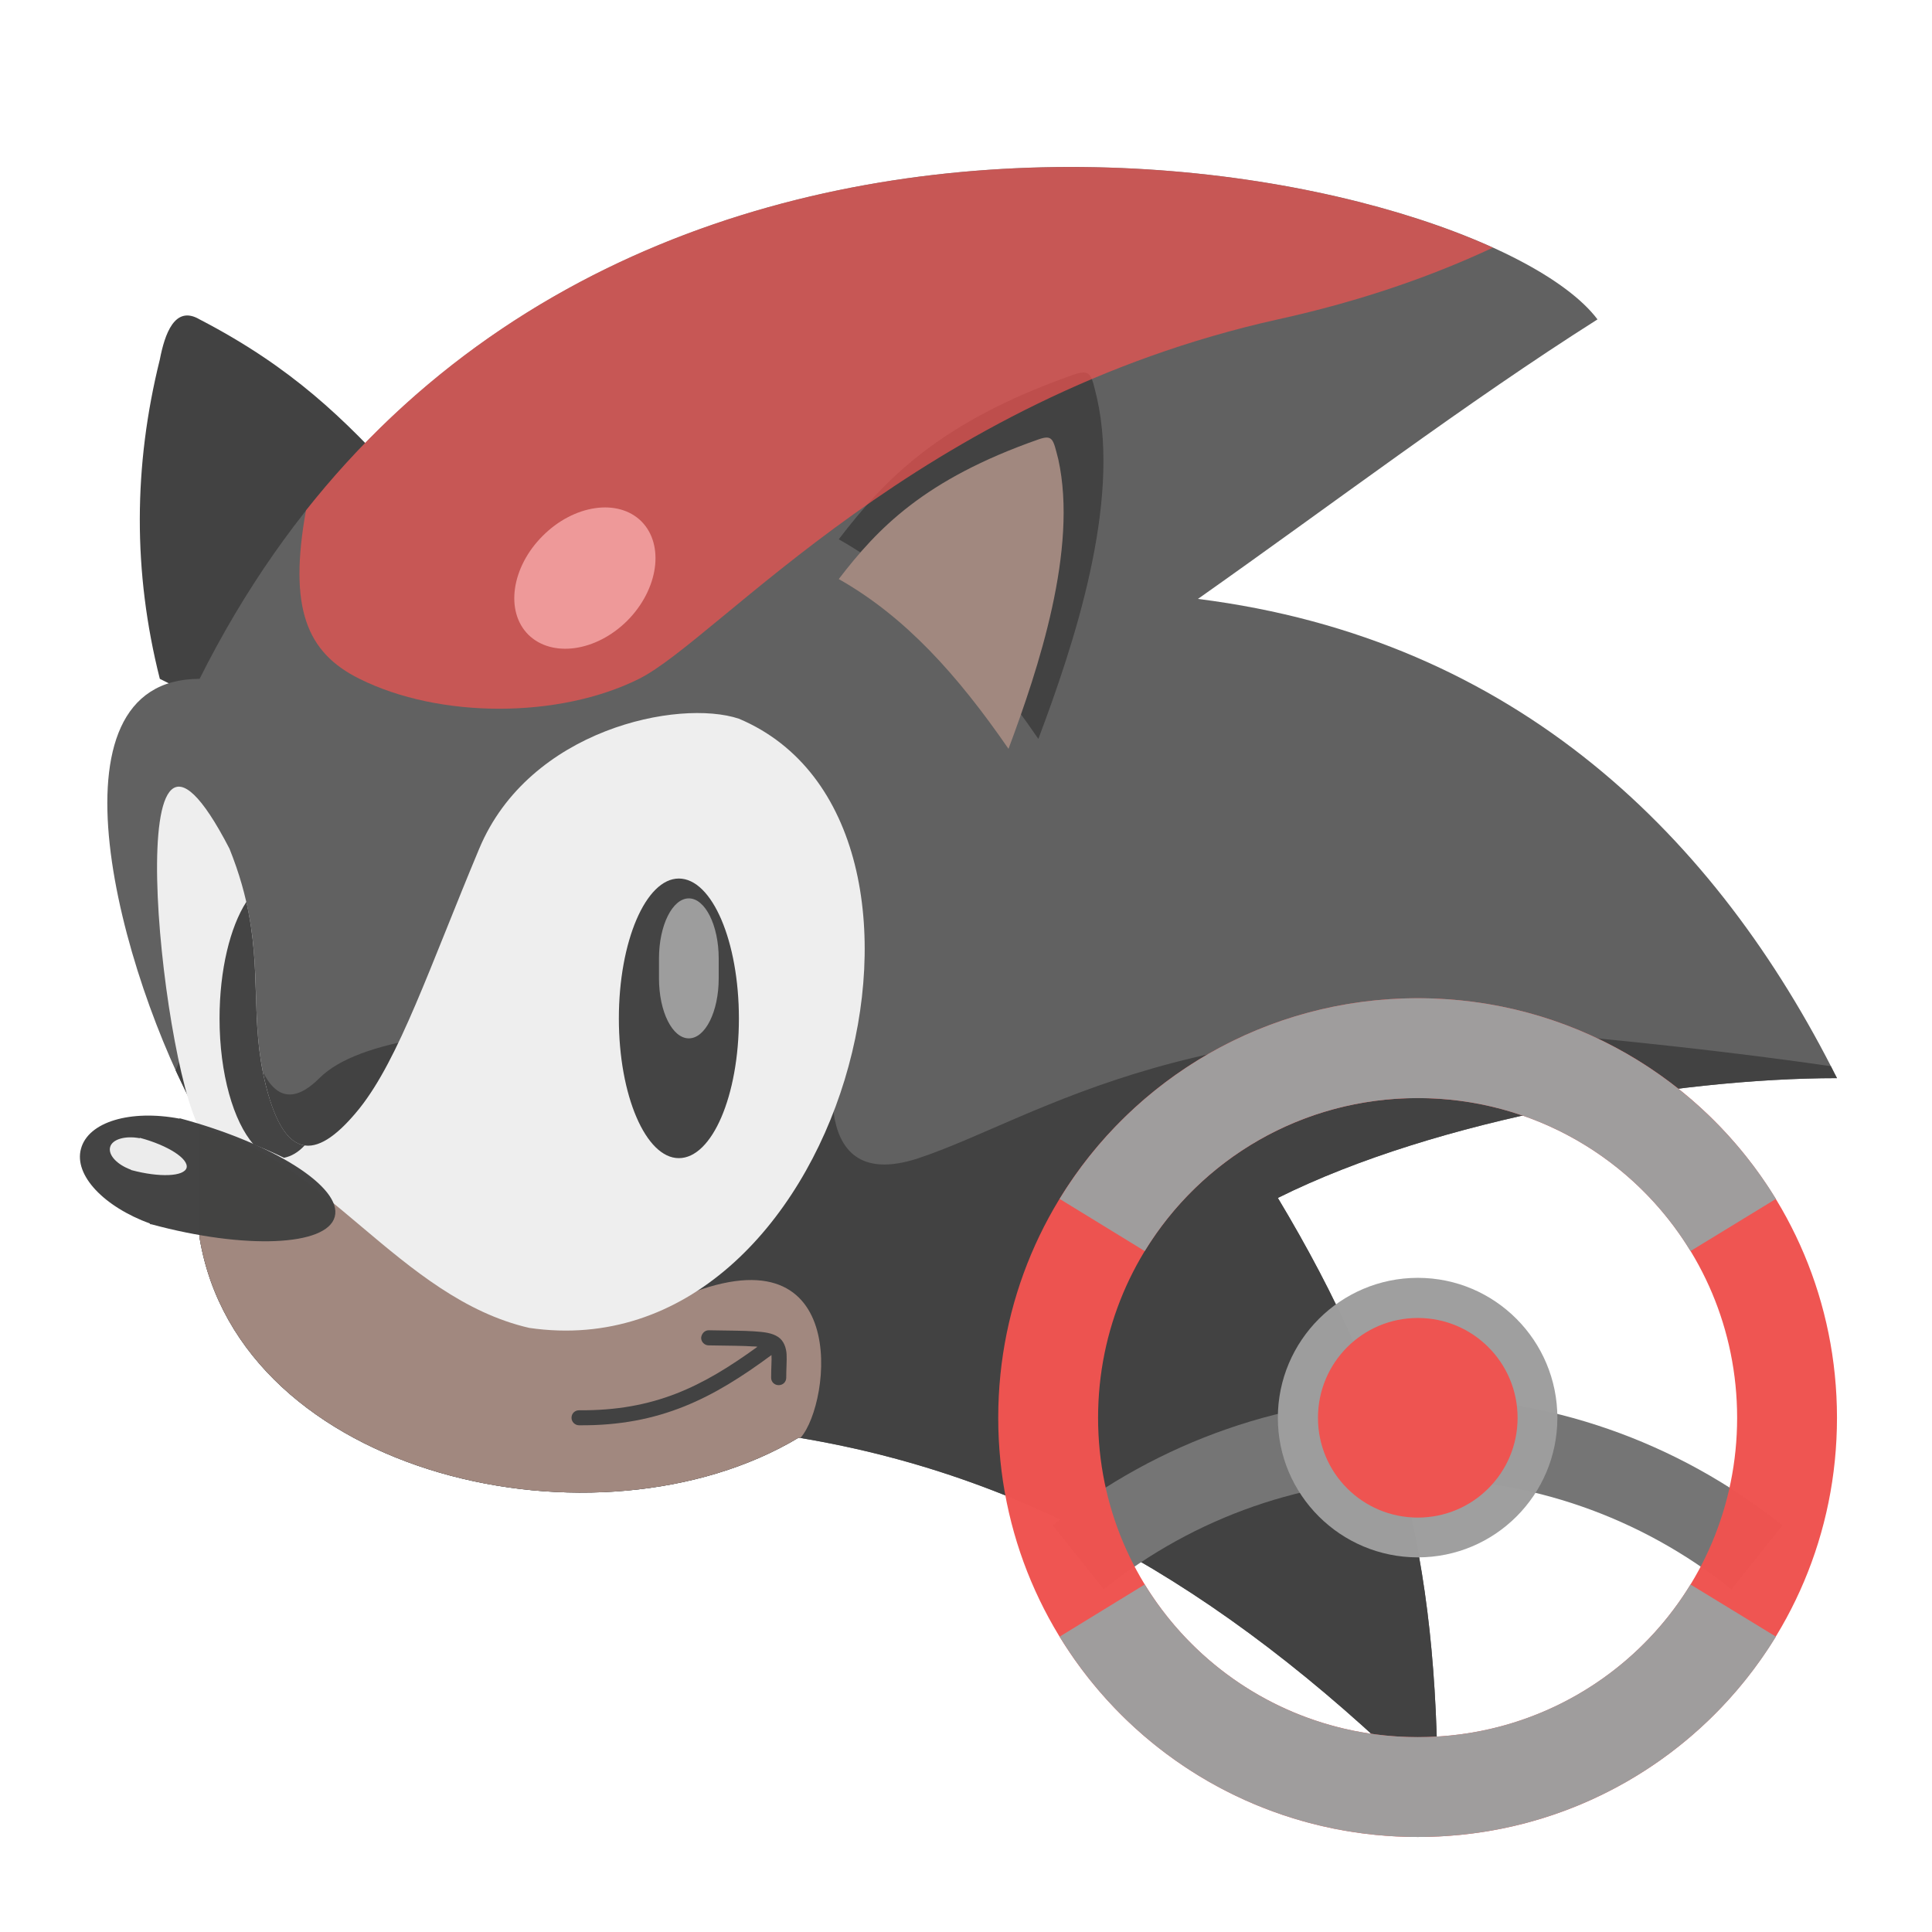
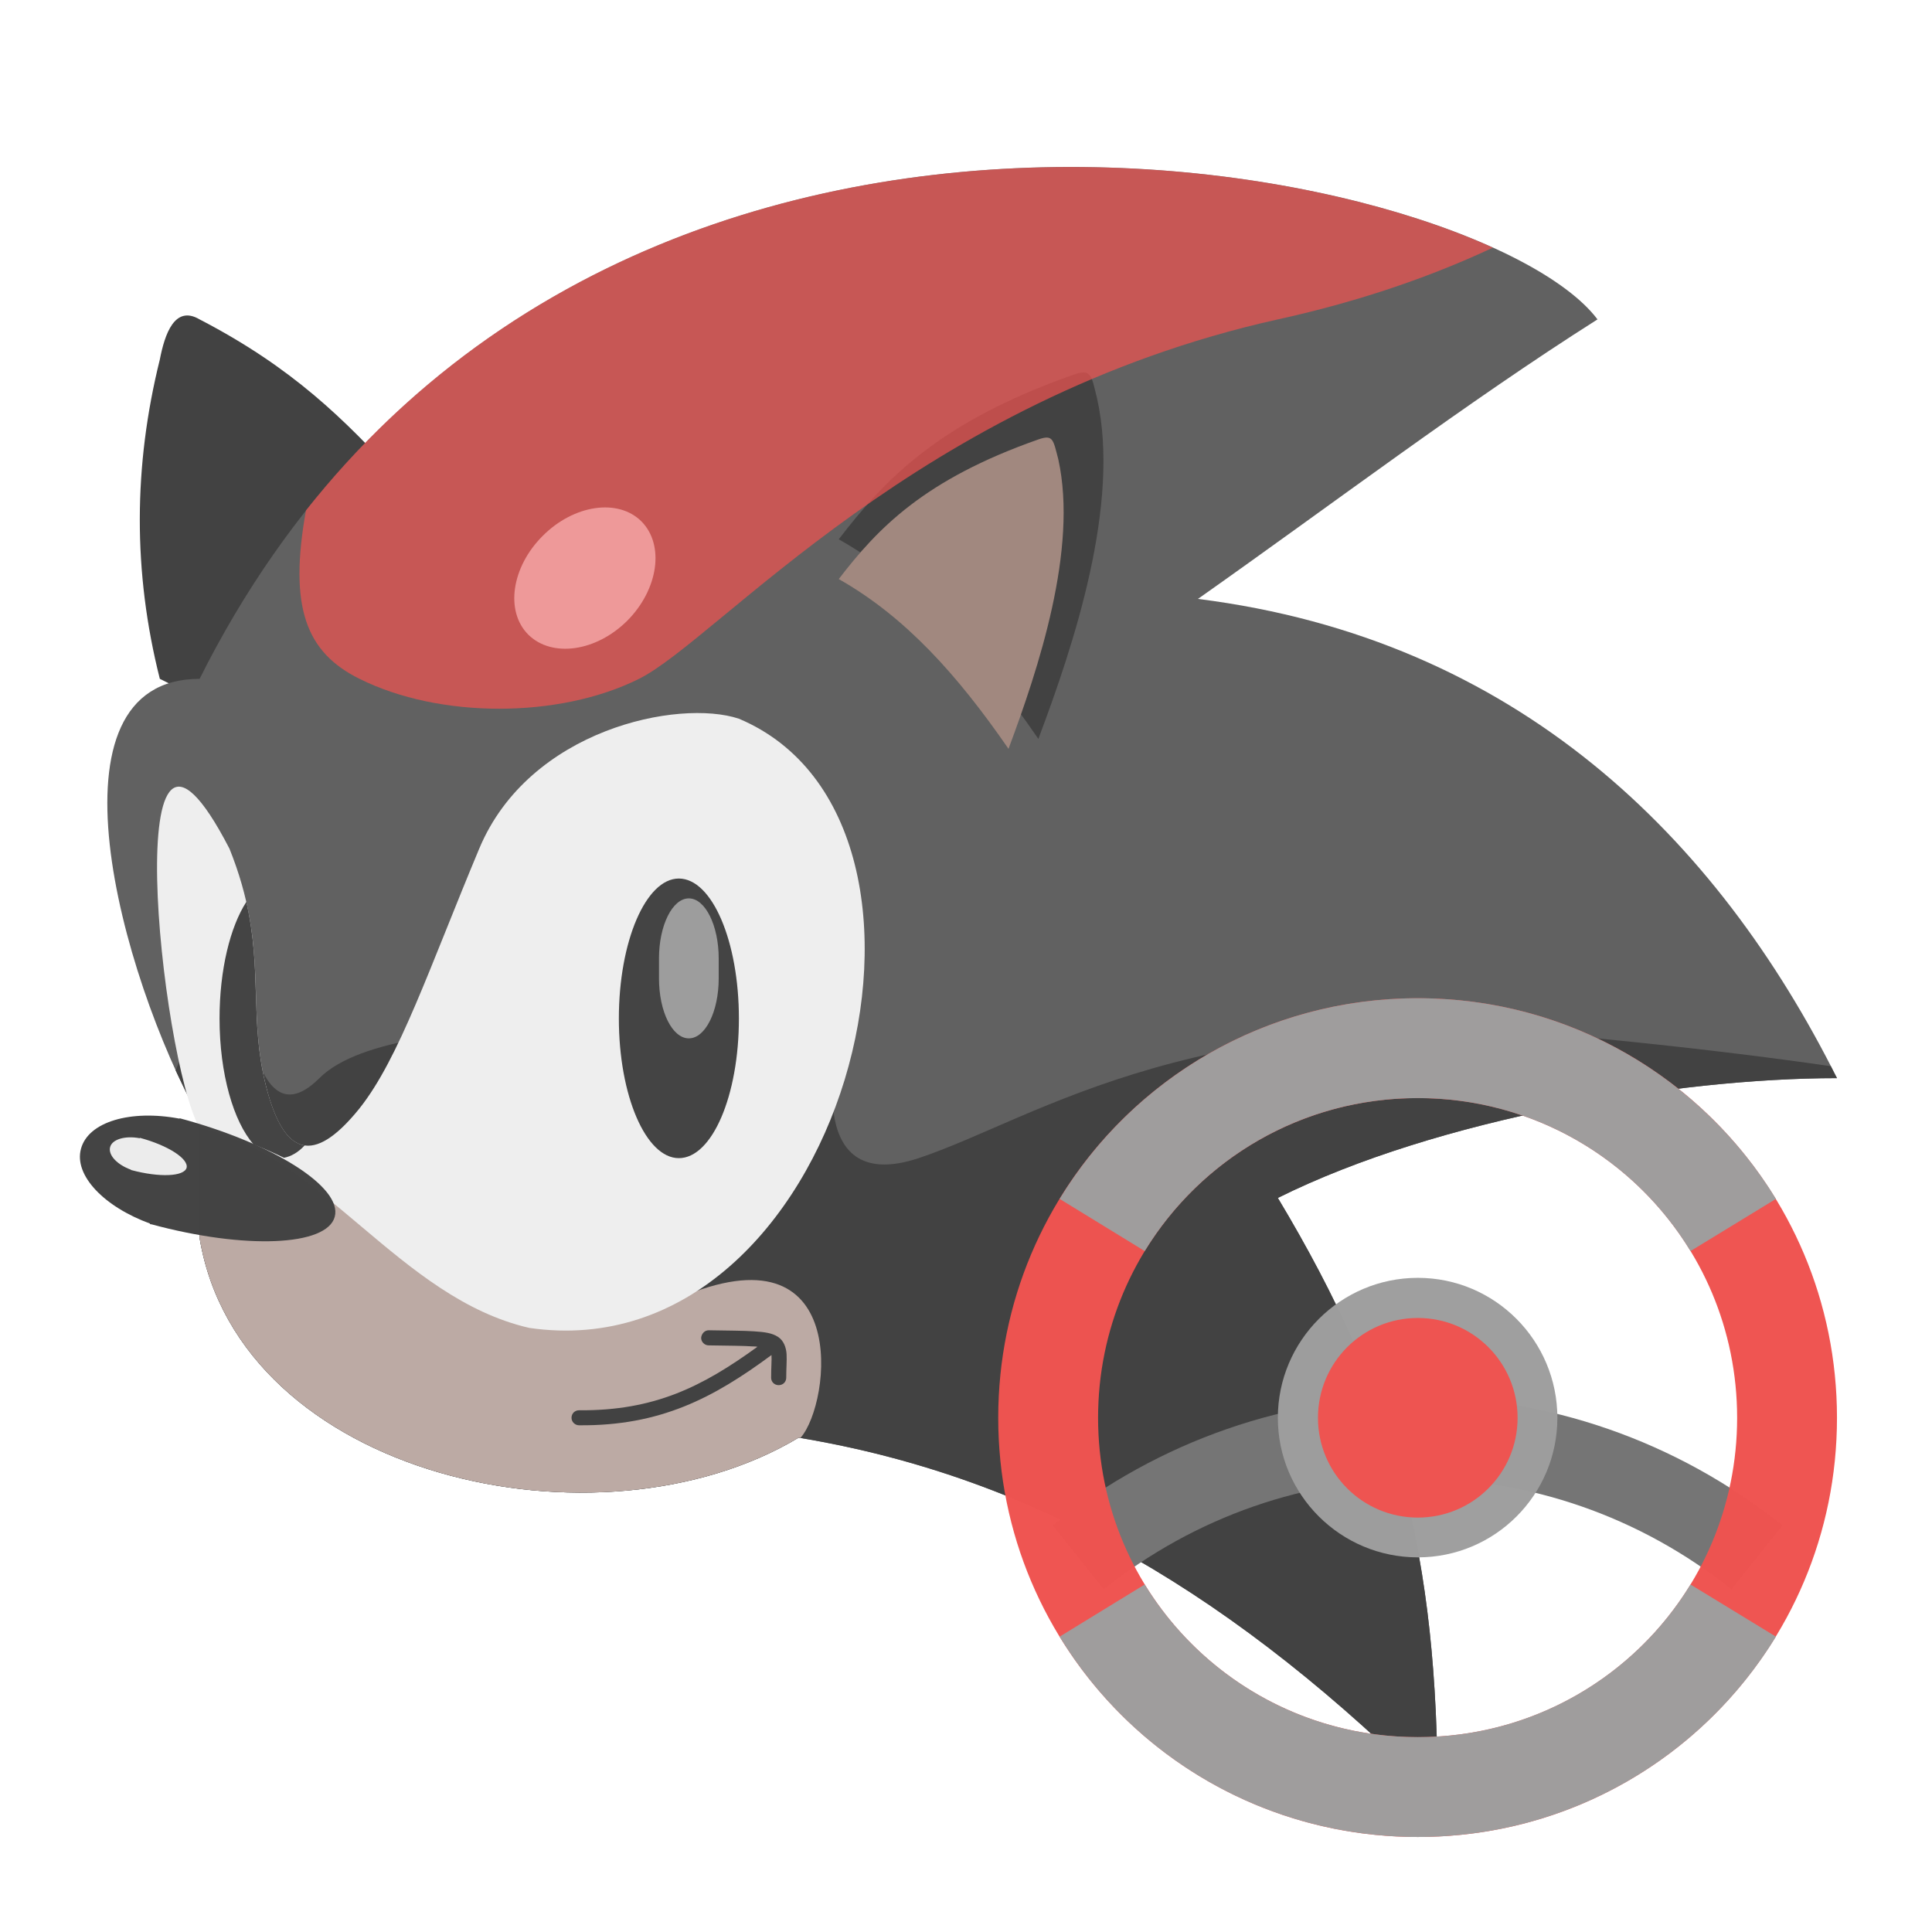
<svg xmlns="http://www.w3.org/2000/svg" xmlns:xlink="http://www.w3.org/1999/xlink" width="22px" height="22px" viewBox="0 0 22 22" version="1.1">
  <defs>
    <filter id="alpha" filterUnits="objectBoundingBox" x="0%" y="0%" width="100%" height="100%">
      <feColorMatrix type="matrix" in="SourceGraphic" values="0 0 0 0 1 0 0 0 0 1 0 0 0 0 1 0 0 0 1 0" />
    </filter>
    <mask id="mask0">
      <g filter="url(#alpha)">
        <rect x="0" y="0" width="22" height="22" style="fill:rgb(0%,0%,0%);fill-opacity:0.986;stroke:none;" />
      </g>
    </mask>
    <clipPath id="clip1">
      <rect x="0" y="0" width="22" height="22" />
    </clipPath>
    <g id="surface5" clip-path="url(#clip1)">
      <path style=" stroke:none;fill-rule:nonzero;fill:rgb(25.882%,25.882%,25.882%);fill-opacity:1;" d="M 7.73 10.004 C 8.109 10.004 8.414 10.719 8.414 11.598 C 8.414 12.477 8.109 13.188 7.73 13.188 C 7.355 13.188 7.047 12.477 7.047 11.598 C 7.047 10.719 7.355 10.004 7.73 10.004 Z M 7.73 10.004 " />
    </g>
    <mask id="mask1">
      <g filter="url(#alpha)">
        <rect x="0" y="0" width="22" height="22" style="fill:rgb(0%,0%,0%);fill-opacity:0.986;stroke:none;" />
      </g>
    </mask>
    <clipPath id="clip2">
      <rect x="0" y="0" width="22" height="22" />
    </clipPath>
    <g id="surface8" clip-path="url(#clip2)">
      <path style=" stroke:none;fill-rule:nonzero;fill:rgb(61.961%,61.961%,61.961%);fill-opacity:1;" d="M 7.844 10.23 C 8.031 10.23 8.184 10.539 8.184 10.914 L 8.184 11.141 C 8.184 11.52 8.031 11.824 7.844 11.824 C 7.656 11.824 7.504 11.52 7.504 11.141 L 7.504 10.914 C 7.504 10.539 7.656 10.23 7.844 10.23 Z M 7.844 10.23 " />
    </g>
    <mask id="mask2">
      <g filter="url(#alpha)">
        <rect x="0" y="0" width="22" height="22" style="fill:rgb(0%,0%,0%);fill-opacity:0.986;stroke:none;" />
      </g>
    </mask>
    <clipPath id="clip3">
      <rect x="0" y="0" width="22" height="22" />
    </clipPath>
    <g id="surface11" clip-path="url(#clip3)">
      <path style=" stroke:none;fill-rule:nonzero;fill:rgb(25.882%,25.882%,25.882%);fill-opacity:1;" d="M 2.805 10.27 C 2.621 10.555 2.5 11.043 2.5 11.598 C 2.5 12.23 2.66 12.773 2.887 13.031 C 3.004 13.078 3.121 13.129 3.234 13.184 C 3.316 13.168 3.398 13.121 3.469 13.043 C 3.289 13.016 3.141 12.809 3.027 12.359 C 2.844 11.625 2.984 11.059 2.805 10.27 Z M 2.805 10.27 " />
    </g>
    <mask id="mask3">
      <g filter="url(#alpha)">
        <rect x="0" y="0" width="22" height="22" style="fill:rgb(0%,0%,0%);fill-opacity:0.986;stroke:none;" />
      </g>
    </mask>
    <clipPath id="clip4">
      <rect x="0" y="0" width="22" height="22" />
    </clipPath>
    <g id="surface14" clip-path="url(#clip4)">
      <path style=" stroke:none;fill-rule:nonzero;fill:rgb(25.882%,25.882%,25.882%);fill-opacity:1;" d="M 2.047 12.734 L 2.043 12.738 C 1.488 12.633 1.004 12.773 0.922 13.082 C 0.84 13.383 1.184 13.742 1.711 13.934 C 1.707 13.934 1.707 13.938 1.707 13.938 C 1.711 13.941 1.715 13.941 1.723 13.941 C 2.789 14.23 3.723 14.191 3.812 13.855 C 3.902 13.52 3.113 13.02 2.047 12.734 Z M 2.047 12.734 " />
    </g>
    <mask id="mask4">
      <g filter="url(#alpha)">
        <rect x="0" y="0" width="22" height="22" style="fill:rgb(0%,0%,0%);fill-opacity:0.986;stroke:none;" />
      </g>
    </mask>
    <clipPath id="clip5">
      <rect x="0" y="0" width="22" height="22" />
    </clipPath>
    <g id="surface17" clip-path="url(#clip5)">
      <path style=" stroke:none;fill-rule:nonzero;fill:rgb(93.333%,93.333%,93.333%);fill-opacity:1;" d="M 1.594 12.957 L 1.59 12.961 C 1.426 12.93 1.277 12.973 1.254 13.062 C 1.23 13.152 1.332 13.262 1.492 13.32 C 1.492 13.32 1.488 13.32 1.488 13.32 C 1.492 13.32 1.492 13.324 1.496 13.324 C 1.816 13.41 2.098 13.398 2.125 13.297 C 2.148 13.195 1.914 13.043 1.594 12.957 Z M 1.594 12.957 " />
    </g>
    <mask id="mask5">
      <g filter="url(#alpha)">
        <rect x="0" y="0" width="22" height="22" style="fill:rgb(0%,0%,0%);fill-opacity:0.986;stroke:none;" />
      </g>
    </mask>
    <clipPath id="clip6">
      <rect x="0" y="0" width="22" height="22" />
    </clipPath>
    <g id="surface20" clip-path="url(#clip6)">
      <path style=" stroke:none;fill-rule:nonzero;fill:rgb(93.725%,60.392%,60.392%);fill-opacity:0.991;" d="M 7.305 5.938 C 7.57 6.207 7.496 6.711 7.145 7.066 C 6.789 7.422 6.285 7.492 6.016 7.227 C 5.75 6.961 5.824 6.457 6.18 6.102 C 6.535 5.746 7.039 5.672 7.305 5.938 Z M 7.305 5.938 " />
    </g>
    <mask id="mask6">
      <g filter="url(#alpha)">
        <rect x="0" y="0" width="22" height="22" style="fill:rgb(0%,0%,0%);fill-opacity:0.986;stroke:none;" />
      </g>
    </mask>
    <clipPath id="clip7">
      <rect x="0" y="0" width="22" height="22" />
    </clipPath>
    <g id="surface23" clip-path="url(#clip7)">
      <path style=" stroke:none;fill-rule:nonzero;fill:rgb(93.725%,32.549%,31.373%);fill-opacity:1;" d="M 16.145 11.367 C 13.5 11.367 11.367 13.5 11.367 16.145 C 11.367 18.789 13.5 20.918 16.145 20.918 C 18.789 20.918 20.918 18.789 20.918 16.145 C 20.918 13.5 18.789 11.367 16.145 11.367 Z M 16.145 12.504 C 18.16 12.504 19.781 14.129 19.781 16.145 C 19.781 18.16 18.16 19.781 16.145 19.781 C 14.129 19.781 12.504 18.16 12.504 16.145 C 12.504 14.129 14.129 12.504 16.145 12.504 Z M 16.145 12.504 " />
    </g>
    <mask id="mask7">
      <g filter="url(#alpha)">
        <rect x="0" y="0" width="22" height="22" style="fill:rgb(0%,0%,0%);fill-opacity:0.986;stroke:none;" />
      </g>
    </mask>
    <clipPath id="clip8">
      <rect x="0" y="0" width="22" height="22" />
    </clipPath>
    <g id="surface26" clip-path="url(#clip8)">
      <path style=" stroke:none;fill-rule:nonzero;fill:rgb(61.961%,61.961%,61.961%);fill-opacity:1;" d="M 16.145 14.551 C 17.023 14.551 17.734 15.266 17.734 16.145 C 17.734 17.023 17.023 17.734 16.145 17.734 C 15.266 17.734 14.551 17.023 14.551 16.145 C 14.551 15.266 15.266 14.551 16.145 14.551 Z M 16.145 14.551 " />
    </g>
    <mask id="mask8">
      <g filter="url(#alpha)">
        <rect x="0" y="0" width="22" height="22" style="fill:rgb(0%,0%,0%);fill-opacity:0.986;stroke:none;" />
      </g>
    </mask>
    <clipPath id="clip9">
      <rect x="0" y="0" width="22" height="22" />
    </clipPath>
    <g id="surface29" clip-path="url(#clip9)">
      <path style=" stroke:none;fill-rule:nonzero;fill:rgb(93.725%,32.549%,31.373%);fill-opacity:1;" d="M 16.145 15.008 C 16.773 15.008 17.281 15.516 17.281 16.145 C 17.281 16.773 16.773 17.281 16.145 17.281 C 15.516 17.281 15.008 16.773 15.008 16.145 C 15.008 15.516 15.516 15.008 16.145 15.008 Z M 16.145 15.008 " />
    </g>
    <mask id="mask9">
      <g filter="url(#alpha)">
        <rect x="0" y="0" width="22" height="22" style="fill:rgb(0%,0%,0%);fill-opacity:0.986;stroke:none;" />
      </g>
    </mask>
    <clipPath id="clip10">
      <rect x="0" y="0" width="22" height="22" />
    </clipPath>
    <g id="surface32" clip-path="url(#clip10)">
      <path style=" stroke:none;fill-rule:nonzero;fill:rgb(61.961%,61.961%,61.961%);fill-opacity:1;" d="M 16.145 11.367 C 14.414 11.367 12.902 12.281 12.066 13.652 L 13.035 14.246 C 13.676 13.199 14.824 12.504 16.145 12.504 C 17.461 12.504 18.613 13.199 19.25 14.246 L 20.223 13.652 C 19.383 12.281 17.875 11.367 16.145 11.367 Z M 16.145 11.367 " />
    </g>
    <mask id="mask10">
      <g filter="url(#alpha)">
        <rect x="0" y="0" width="22" height="22" style="fill:rgb(0%,0%,0%);fill-opacity:0.986;stroke:none;" />
      </g>
    </mask>
    <clipPath id="clip11">
      <rect x="0" y="0" width="22" height="22" />
    </clipPath>
    <g id="surface35" clip-path="url(#clip11)">
      <path style=" stroke:none;fill-rule:nonzero;fill:rgb(61.961%,61.961%,61.961%);fill-opacity:1;" d="M 16.145 20.918 C 14.414 20.918 12.902 20.008 12.066 18.637 L 13.035 18.043 C 13.676 19.086 14.824 19.781 16.145 19.781 C 17.461 19.781 18.613 19.086 19.25 18.043 L 20.223 18.637 C 19.383 20.008 17.875 20.918 16.145 20.918 Z M 16.145 20.918 " />
    </g>
  </defs>
  <g id="surface1">
    <path style=" stroke:none;fill-rule:nonzero;fill:rgb(25.882%,25.882%,25.882%);fill-opacity:1;" d="M 1.82 7.73 C 1.512 6.512 1.52 5.301 1.82 4.094 C 1.875 3.809 1.988 3.469 2.273 3.637 C 3.328 4.184 3.922 4.773 4.547 5.457 L 2.727 8.184 Z M 1.82 7.73 " />
    <path style=" stroke:none;fill-rule:nonzero;fill:rgb(38.039%,38.039%,38.039%);fill-opacity:1;" d="M 2.273 12.734 C 1.363 11.086 0.453 7.73 2.273 7.73 C 6.367 -0.453 16.824 1.82 18.191 3.637 C 16.699 4.582 15.16 5.75 13.641 6.82 C 17.281 7.277 19.555 9.551 20.918 12.277 C 19.102 12.277 16.371 12.734 14.551 13.641 C 15.918 15.918 16.371 17.734 16.371 20.465 C 14.098 18.191 11.824 16.824 9.094 16.371 C 6.82 17.734 2.727 16.824 2.273 14.098 Z M 2.273 12.734 " />
    <path style=" stroke:none;fill-rule:nonzero;fill:rgb(25.882%,25.882%,25.882%);fill-opacity:1;" d="M 2.727 10.461 L 2 12.188 C 2.09 12.383 2.184 12.566 2.273 12.734 L 2.273 14.098 C 2.727 16.824 6.82 17.734 9.094 16.371 C 11.824 16.824 14.098 18.191 16.371 20.465 C 16.371 17.734 15.918 15.918 14.551 13.641 C 16.371 12.734 19.098 12.277 20.918 12.277 C 20.895 12.234 20.871 12.188 20.848 12.141 C 20.145 12.039 19.27 11.93 18.191 11.824 C 13.641 11.367 11.824 12.734 10.461 13.188 C 9.094 13.641 9.551 11.824 9.551 11.824 L 8.641 11.824 C 8.641 11.824 4.547 11.367 3.637 12.277 C 2.727 13.188 2.727 10.461 2.727 10.461 Z M 2.727 10.461 " />
    <path style="fill:none;stroke-width:21.7;stroke-linecap:butt;stroke-linejoin:miter;stroke:rgb(45.882%,45.882%,45.882%);stroke-opacity:1;stroke-miterlimit:4;" d="M 285.727 197.727 C 338.636 155.455 412.727 155.455 465.636 197.727 " transform="matrix(0.0429688,0,0,0.0429688,0,9.238281)" />
    <path style=" stroke:none;fill-rule:nonzero;fill:rgb(25.882%,25.882%,25.882%);fill-opacity:1;" d="M 9.551 6.141 C 10.441 6.645 11.141 7.422 11.824 8.414 C 12.227 7.344 12.762 5.738 12.492 4.535 C 12.426 4.266 12.426 4.199 12.227 4.266 C 10.691 4.805 10.07 5.465 9.551 6.141 Z M 9.551 6.141 " />
    <path style=" stroke:none;fill-rule:nonzero;fill:rgb(63.137%,53.333%,49.804%);fill-opacity:1;" d="M 9.551 6.594 C 10.309 7.023 10.902 7.684 11.484 8.527 C 11.824 7.617 12.277 6.254 12.051 5.23 C 11.992 5.004 11.992 4.945 11.824 5.004 C 10.52 5.461 9.992 6.02 9.551 6.594 Z M 9.551 6.594 " />
-     <path style=" stroke:none;fill-rule:nonzero;fill:rgb(63.137%,53.333%,49.804%);fill-opacity:1;" d="M 2.152 12.504 C 2.191 12.582 2.234 12.66 2.273 12.734 L 2.273 14.098 C 2.727 16.824 6.82 17.734 9.094 16.371 C 9.102 16.371 9.109 16.375 9.117 16.375 C 9.117 16.375 9.117 16.375 9.117 16.371 C 9.465 15.977 9.699 13.93 7.73 14.781 L 6.141 13.641 C 4.781 13.352 3.289 13.508 2.152 12.504 Z M 2.152 12.504 " />
+     <path style=" stroke:none;fill-rule:nonzero;fill:rgb(73.725%,66.667%,64.314%);fill-opacity:1;" d="M 2.152 12.504 C 2.191 12.582 2.234 12.66 2.273 12.734 L 2.273 14.098 C 2.727 16.824 6.82 17.734 9.094 16.371 C 9.102 16.371 9.109 16.375 9.117 16.375 C 9.117 16.375 9.117 16.375 9.117 16.371 C 9.465 15.977 9.699 13.93 7.73 14.781 L 6.141 13.641 C 4.781 13.352 3.289 13.508 2.152 12.504 Z M 2.152 12.504 " />
    <path style=" stroke:none;fill-rule:nonzero;fill:rgb(93.333%,93.333%,93.333%);fill-opacity:1;" d="M 2.273 12.848 C 3.668 13.148 4.547 14.781 6.027 15.121 C 9.602 15.641 11.234 9.375 8.414 8.184 C 7.73 7.957 6.027 8.301 5.457 9.664 C 4.887 11.027 4.547 12.051 4.094 12.621 C 3.637 13.188 3.254 13.27 3.027 12.359 C 2.801 11.449 3.07 10.801 2.613 9.664 C 1.32 7.164 1.824 12.043 2.273 12.848 Z M 2.273 12.848 " />
    <use xlink:href="#surface5" mask="url(#mask0)" />
    <use xlink:href="#surface8" mask="url(#mask1)" />
    <use xlink:href="#surface11" mask="url(#mask2)" />
    <use xlink:href="#surface14" mask="url(#mask3)" />
    <use xlink:href="#surface17" mask="url(#mask4)" />
    <path style=" stroke:none;fill-rule:nonzero;fill:rgb(25.882%,25.882%,25.882%);fill-opacity:1;" d="M 8.07 15.148 C 8.023 15.148 7.988 15.188 7.984 15.234 C 7.984 15.281 8.023 15.32 8.07 15.32 C 8.301 15.324 8.465 15.324 8.574 15.332 C 8.594 15.332 8.609 15.332 8.625 15.336 C 8 15.789 7.453 16.066 6.594 16.059 C 6.547 16.059 6.508 16.094 6.508 16.145 C 6.508 16.191 6.547 16.23 6.594 16.23 C 7.52 16.238 8.125 15.918 8.785 15.43 C 8.785 15.43 8.785 15.43 8.785 15.434 C 8.789 15.484 8.781 15.57 8.781 15.688 C 8.781 15.738 8.82 15.773 8.867 15.773 C 8.914 15.773 8.953 15.738 8.953 15.688 C 8.953 15.578 8.961 15.496 8.957 15.422 C 8.953 15.348 8.926 15.266 8.859 15.223 C 8.793 15.18 8.711 15.168 8.586 15.16 C 8.465 15.152 8.301 15.152 8.074 15.148 C 8.07 15.148 8.07 15.148 8.07 15.148 Z M 8.07 15.148 " />
    <path style=" stroke:none;fill-rule:nonzero;fill:rgb(93.725%,32.549%,31.373%);fill-opacity:0.714;" d="M 12.172 1.902 C 9.219 1.906 5.824 2.855 3.484 5.812 C 3.285 6.922 3.488 7.43 4.094 7.73 C 5.004 8.184 6.367 8.184 7.277 7.73 C 8.184 7.277 10.461 4.547 14.551 3.637 C 15.512 3.426 16.324 3.137 17 2.82 C 15.863 2.305 14.113 1.898 12.172 1.902 Z M 12.172 1.902 " />
    <use xlink:href="#surface20" mask="url(#mask5)" />
    <use xlink:href="#surface23" mask="url(#mask6)" />
    <use xlink:href="#surface26" mask="url(#mask7)" />
    <use xlink:href="#surface29" mask="url(#mask8)" />
    <use xlink:href="#surface32" mask="url(#mask9)" />
    <use xlink:href="#surface35" mask="url(#mask10)" />
  </g>
</svg>
